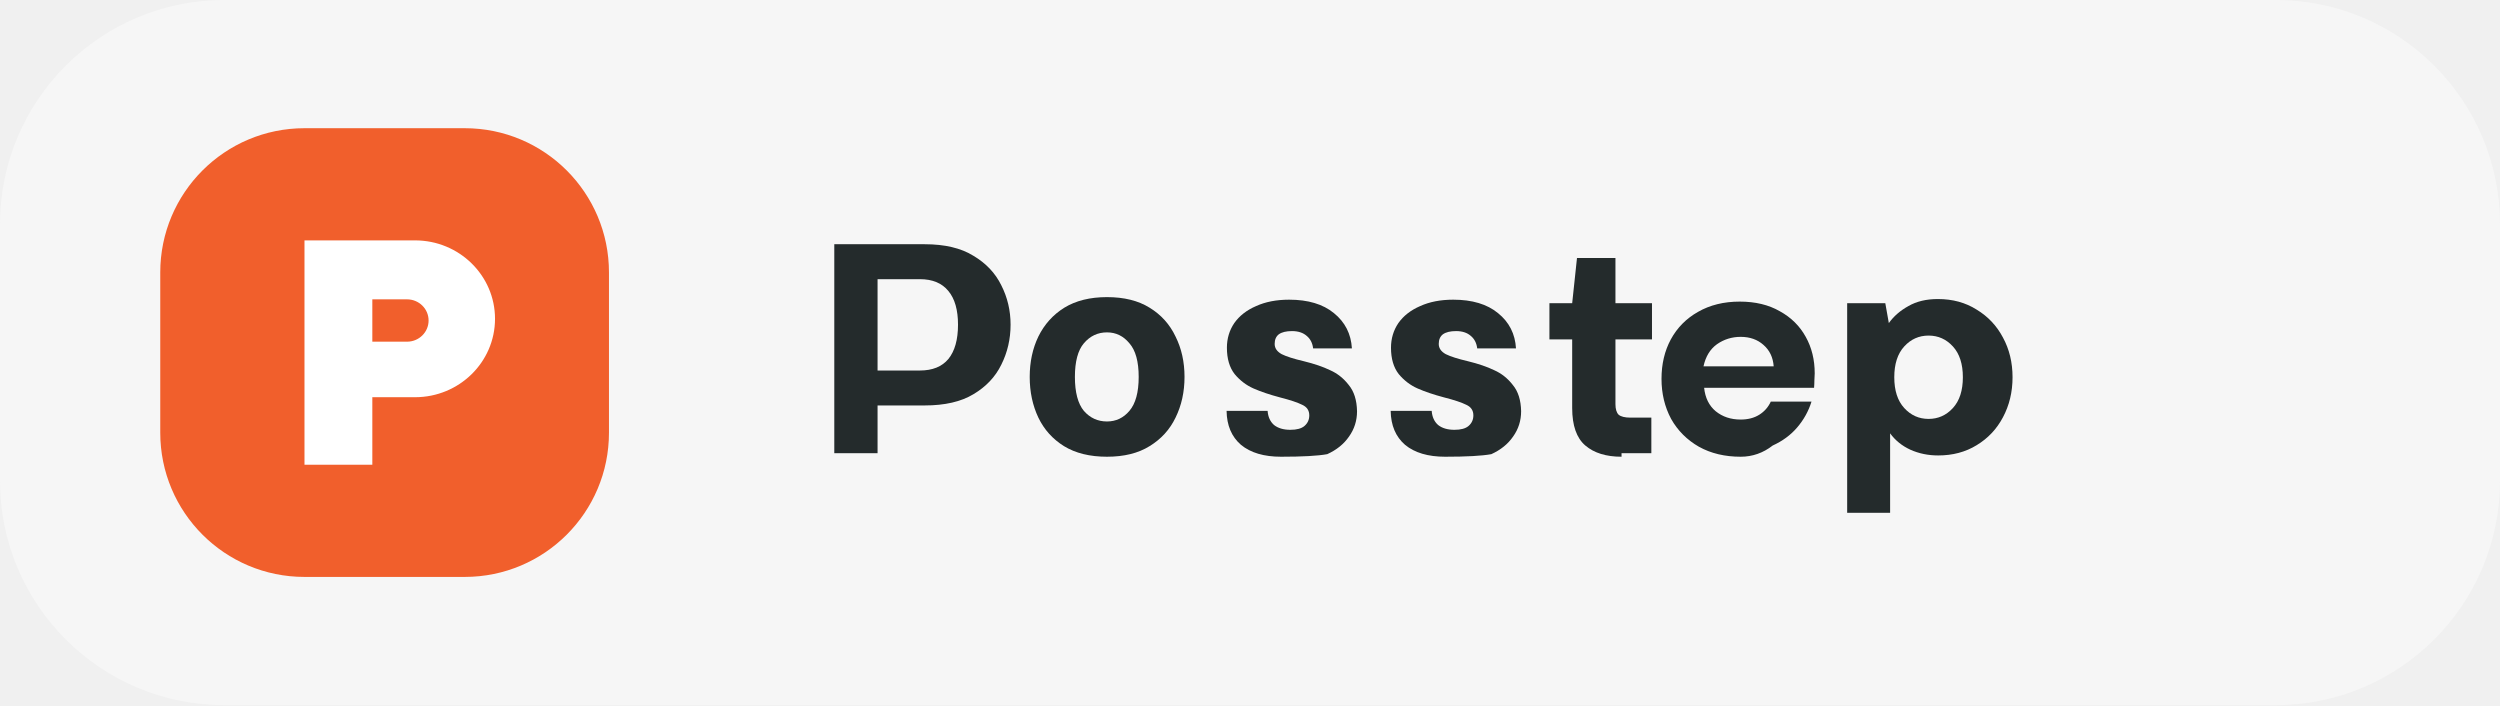
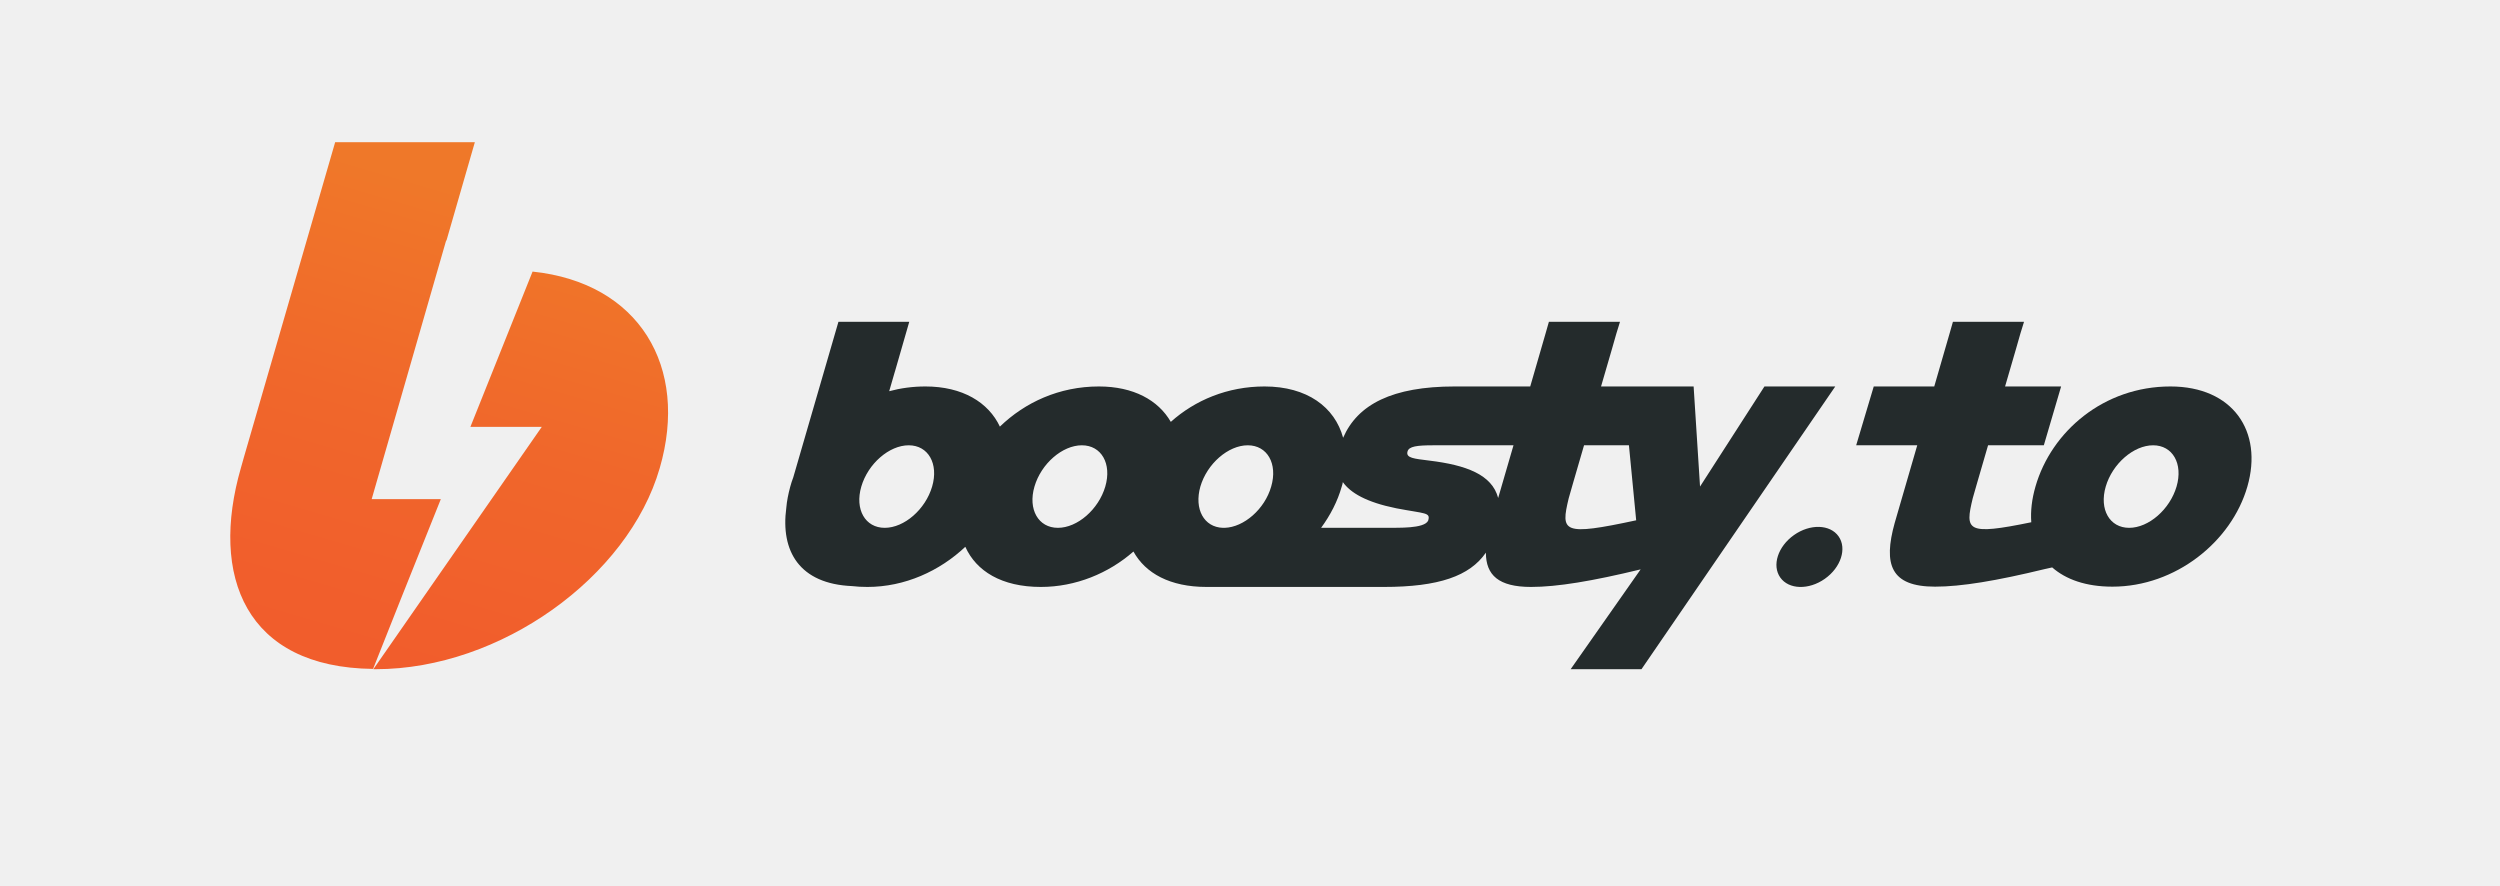
- <svg xmlns="http://www.w3.org/2000/svg" width="156" height="44" viewBox="0 0 156 44" fill="none">
-   <rect width="156" height="44" rx="14" fill="#F6F6F6" />
-   <rect x="10" y="8" width="28" height="28" rx="9" fill="#F15F2C" />
-   <path d="M19 15H25.9C28.654 15 30.889 17.191 30.889 19.893C30.889 22.595 28.654 24.786 25.9 24.786H23.233V29H19V15ZM23.233 21.321H25.4C26.142 21.321 26.744 20.73 26.744 20C26.744 19.27 26.142 18.679 25.4 18.679H23.233V21.321Z" fill="white" />
-   <path d="M52.06 28.28V15.24H57.7C58.953 15.24 59.967 15.48 60.74 15.96C61.527 16.427 62.107 17.04 62.48 17.8C62.867 18.56 63.06 19.38 63.06 20.26C63.06 21.153 62.867 21.987 62.48 22.76C62.107 23.52 61.527 24.133 60.74 24.6C59.967 25.067 58.953 25.3 57.7 25.3H54.76V28.28H52.06ZM54.76 23.12H57.4C58.187 23.12 58.78 22.88 59.18 22.4C59.58 21.907 59.78 21.193 59.78 20.26C59.78 19.34 59.58 18.64 59.18 18.16C58.78 17.667 58.187 17.42 57.4 17.42H54.76V23.12Z" fill="#242B2C" />
-   <path d="M69.074 28.5C68.008 28.5 67.114 28.28 66.394 27.84C65.688 27.4 65.154 26.807 64.794 26.06C64.434 25.3 64.254 24.453 64.254 23.52C64.254 22.587 64.434 21.747 64.794 21C65.168 20.24 65.708 19.64 66.414 19.2C67.134 18.76 68.021 18.54 69.074 18.54C70.141 18.54 71.028 18.76 71.734 19.2C72.454 19.64 72.994 20.24 73.354 21C73.728 21.747 73.914 22.587 73.914 23.52C73.914 24.453 73.728 25.3 73.354 26.06C72.994 26.807 72.454 27.4 71.734 27.84C71.028 28.28 70.141 28.5 69.074 28.5ZM69.074 26.3C69.634 26.3 70.101 26.08 70.474 25.64C70.861 25.187 71.054 24.48 71.054 23.52C71.054 22.56 70.861 21.86 70.474 21.42C70.101 20.967 69.634 20.74 69.074 20.74C68.501 20.74 68.021 20.967 67.634 21.42C67.261 21.86 67.074 22.56 67.074 23.52C67.074 24.48 67.261 25.187 67.634 25.64C68.021 26.08 68.501 26.3 69.074 26.3Z" fill="#242B2C" />
-   <path d="M79.939 28.5C78.872 28.5 78.039 28.253 77.439 27.76C76.852 27.253 76.552 26.547 76.539 25.64H79.099C79.126 26.013 79.259 26.307 79.499 26.52C79.752 26.72 80.092 26.82 80.519 26.82C80.919 26.82 81.212 26.74 81.399 26.58C81.599 26.407 81.699 26.187 81.699 25.92C81.699 25.613 81.552 25.393 81.259 25.26C80.966 25.113 80.505 24.96 79.879 24.8C79.225 24.627 78.672 24.44 78.219 24.24C77.766 24.04 77.372 23.74 77.039 23.34C76.719 22.927 76.559 22.38 76.559 21.7C76.559 21.127 76.712 20.613 77.019 20.16C77.339 19.707 77.792 19.353 78.379 19.1C78.966 18.833 79.652 18.7 80.439 18.7C81.626 18.7 82.559 18.98 83.239 19.54C83.932 20.1 84.305 20.833 84.359 21.74H81.939C81.899 21.407 81.766 21.147 81.539 20.96C81.312 20.76 81.005 20.66 80.619 20.66C80.259 20.66 79.986 20.727 79.799 20.86C79.626 20.993 79.539 21.193 79.539 21.46C79.539 21.727 79.686 21.94 79.979 22.1C80.272 22.247 80.732 22.393 81.359 22.54C82.012 22.7 82.559 22.887 82.999 23.1C83.452 23.3 83.839 23.607 84.159 24.02C84.492 24.42 84.665 24.967 84.679 25.66C84.679 26.247 84.512 26.773 84.179 27.24C83.859 27.707 83.406 28.073 82.819 28.34C82.232 28.447 81.272 28.5 79.939 28.5Z" fill="#242B2C" />
-   <path d="M90.178 28.5C89.112 28.5 88.278 28.253 87.678 27.76C87.092 27.253 86.792 26.547 86.778 25.64H89.338C89.365 26.013 89.498 26.307 89.738 26.52C89.992 26.72 90.332 26.82 90.758 26.82C91.158 26.82 91.452 26.74 91.638 26.58C91.838 26.407 91.938 26.187 91.938 25.92C91.938 25.613 91.792 25.393 91.498 25.26C91.205 25.113 90.745 24.96 90.118 24.8C89.465 24.627 88.912 24.44 88.458 24.24C88.005 24.04 87.612 23.74 87.278 23.34C86.958 22.927 86.798 22.38 86.798 21.7C86.798 21.127 86.952 20.613 87.258 20.16C87.578 19.707 88.032 19.353 88.618 19.1C89.205 18.833 89.892 18.7 90.678 18.7C91.865 18.7 92.798 18.98 93.478 19.54C94.172 20.1 94.545 20.833 94.598 21.74H92.178C92.138 21.407 92.005 21.147 91.778 20.96C91.552 20.76 91.245 20.66 90.858 20.66C90.498 20.66 90.225 20.727 90.038 20.86C89.865 20.993 89.778 21.193 89.778 21.46C89.778 21.727 89.925 21.94 90.218 22.1C90.512 22.247 90.972 22.393 91.598 22.54C92.252 22.7 92.798 22.887 93.238 23.1C93.692 23.3 94.078 23.607 94.398 24.02C94.732 24.42 94.905 24.967 94.918 25.66C94.918 26.247 94.752 26.773 94.418 27.24C94.098 27.707 93.645 28.073 93.058 28.34C92.472 28.447 91.512 28.5 90.178 28.5Z" fill="#242B2C" />
-   <path d="M101.184 28.5C100.224 28.5 99.471 28.267 98.924 27.8C98.377 27.333 98.104 26.553 98.104 25.46V21.18H96.684V18.92H98.104L98.404 16.1H100.804V18.92H103.084V21.18H100.804V25.22C100.804 25.527 100.871 25.747 101.004 25.88C101.151 26 101.397 26.06 101.744 26.06H103.044V28.28H101.184V28.5Z" fill="#242B2C" />
-   <path d="M108.618 28.5C107.631 28.5 106.764 28.293 106.018 27.88C105.271 27.453 104.691 26.873 104.278 26.14C103.878 25.393 103.678 24.56 103.678 23.64C103.678 22.72 103.871 21.9 104.258 21.18C104.658 20.447 105.224 19.873 105.958 19.46C106.704 19.033 107.571 18.82 108.558 18.82C109.531 18.82 110.364 19.02 111.058 19.42C111.764 19.807 112.304 20.34 112.678 21.02C113.051 21.687 113.238 22.447 113.238 23.3C113.238 23.433 113.231 23.58 113.218 23.74C113.218 23.887 113.211 24.04 113.198 24.2H106.338C106.404 24.827 106.644 25.313 107.058 25.66C107.484 26.007 108.004 26.18 108.618 26.18C109.071 26.18 109.458 26.08 109.778 25.88C110.098 25.68 110.338 25.407 110.498 25.06H113.038C112.851 25.66 112.551 26.2 112.138 26.68C111.738 27.147 111.231 27.52 110.618 27.8C110.018 28.267 109.351 28.5 108.618 28.5ZM108.618 21.02C108.071 21.02 107.578 21.173 107.138 21.48C106.711 21.787 106.431 22.247 106.298 22.86H110.678C110.638 22.3 110.424 21.853 110.038 21.52C109.664 21.187 109.191 21.02 108.618 21.02Z" fill="#242B2C" />
-   <path d="M115.263 32V18.92H117.643L117.863 20.16C118.169 19.733 118.576 19.38 119.083 19.1C119.589 18.807 120.203 18.66 120.923 18.66C121.843 18.66 122.649 18.88 123.343 19.32C124.049 19.747 124.596 20.327 124.983 21.06C125.383 21.793 125.583 22.62 125.583 23.54C125.583 24.46 125.383 25.293 124.983 26.04C124.596 26.773 124.049 27.353 123.343 27.78C122.649 28.207 121.849 28.42 120.943 28.42C120.316 28.42 119.736 28.3 119.203 28.06C118.683 27.82 118.263 27.48 117.943 27.04V32H115.263ZM120.343 26.14C120.943 26.14 121.449 25.913 121.863 25.46C122.276 25.007 122.483 24.367 122.483 23.54C122.483 22.713 122.276 22.073 121.863 21.62C121.449 21.167 120.943 20.94 120.343 20.94C119.743 20.94 119.236 21.167 118.823 21.62C118.409 22.073 118.203 22.713 118.203 23.54C118.203 24.367 118.409 25.007 118.823 25.46C119.236 25.913 119.743 26.14 120.343 26.14Z" fill="#242B2C" />
+ <svg xmlns="http://www.w3.org/2000/svg" version="1.1" x="0px" y="0px" viewBox="0 0 896.6 317.4" style="enable-background:new 0 0 896.6 317.4;" xml:space="preserve">
+   <style type="text/css">
+ 	.st0{fill:#242B2C;}
+ 	.st1{fill:url(#SVGID_1_);}
+ </style>
+   <g id="text">
+     <g>
+       <path class="st0" d="M632.8,138.6l-23.1,35.9l-2.3-35.9h-19.3h-6h-7.9c3.1-10.5,5.5-19,5.5-19l1.3-4.2h-25.5l-1.2,4.2l-5.5,19    h-21.7c-3.6,0-5.4,0-5.4,0c-22.3,0-34.8,6.4-40,18.4c-3-11-12.9-18.4-28.2-18.4c-13.2,0-24.9,4.9-33.6,12.7    c-4.5-7.8-13.4-12.7-25.8-12.7c-14.2,0-26.5,5.7-35.5,14.4c-4.1-8.7-13.4-14.4-26.7-14.4c-4.6,0-8.9,0.6-13,1.7l2-6.9    c0-0.1,0.1-0.2,0.1-0.3l5.1-17.7h-25.4l-16.2,55.8c-0.4,1.1-0.8,2.2-1.1,3.4c-0.7,2.6-1.2,5.1-1.4,7.5    c-2.1,15.6,4.7,27.3,23.6,28.1c1.7,0.2,3.5,0.3,5.5,0.3c13.4,0,25.9-5.7,35.1-14.4c3.9,8.7,13,14.4,27.1,14.4    c12.5,0,24.3-4.9,33.2-12.7c4.3,7.8,13.1,12.7,26.2,12.7c28.4,0,49.6,0,63.6,0c19.7,0,30.8-3.9,36.6-12.3    c0,8.1,4.6,12.3,16.2,12.3c9.4,0,22-2.1,39.3-6.3L563.3,240h25.4l69.5-101.4H632.8z M334.3,174.5c-2.4,8.2-10,14.8-17,14.8    c-7,0-10.8-6.6-8.4-14.8c2.4-8.2,10-14.8,17-14.8C332.9,159.7,336.7,166.3,334.3,174.5z M396.4,174.5c-2.4,8.2-10,14.8-17,14.8    s-10.8-6.6-8.4-14.8s10-14.8,17-14.8S398.8,166.3,396.4,174.5z M430.5,174.5c2.4-8.2,10-14.8,17-14.8s10.8,6.6,8.4,14.8    c-2.3,8.1-9.8,14.6-16.7,14.8c-0.2,0-0.4,0-0.6,0C431.8,189.1,428.2,182.6,430.5,174.5z M512.2,186.7c-1.3,3-11.3,2.5-13.8,2.6    c0,0-6.6,0-24.6,0c3.3-4.5,5.9-9.5,7.4-14.8c0.2-0.5,0.3-1.1,0.4-1.6c2.7,3.8,8.3,7.2,19.2,9.4    C511.2,184.3,513.1,183.7,512.2,186.7z M537.3,178.6c-2.2-8.4-11.5-11.8-24.6-13.4c-5.5-0.7-8.6-0.9-7.9-3.3    c0.5-1.8,3.3-2.2,9.2-2.2c3.7,0,8.1,0,13.2,0h15.6L537.3,178.6z M562.6,178.7c0-0.2,2.5-8.6,5.5-19h16.1l2.6,26.9    C560.3,192.3,559.7,190.8,562.6,178.7z" />
+       <path class="st0" d="M778.4,138.6c-23.9,0-42.7,16.1-48.4,35.9c-1.3,4.5-1.8,8.8-1.5,12.8c-23.3,4.8-23.8,3-21-8.6    c0-0.2,2.5-8.6,5.5-19h20l6.2-21.1h-20.1c3.1-10.5,5.5-19,5.5-19l1.3-4.2h-25.5l-1.2,4.2l-5.5,19H672l-6.3,21.1h21.9l-8.1,27.9    c-4.1,14.8-1.5,22.8,14.5,22.8c9.4,0,22-2.1,39.3-6.3l2.7-0.6c4.9,4.3,12.1,6.9,21.6,6.9c22.6,0,42.7-16.1,48.4-35.9    C811.7,154.7,800.8,138.6,778.4,138.6z M780.6,174.5c-2.4,8.2-10,14.8-17,14.8s-10.8-6.6-8.4-14.8s10-14.8,17-14.8    S783,166.3,780.6,174.5z" />
+       <ellipse transform="matrix(0.8166 -0.5772 0.5772 0.8166 3.7714 411.2055)" class="st0" cx="648.9" cy="199.7" rx="12.8" ry="9.6" />
+     </g>
+   </g>
+   <g id="sign">
+     <g id="b_1_">
+       <linearGradient id="SVGID_1_" gradientUnits="userSpaceOnUse" x1="188.301" y1="75.559" x2="123.811" y2="295.49">
+         <stop offset="0" style="stop-color:#EF7829" />
+         <stop offset="5.189538e-02" style="stop-color:#F07529" />
+         <stop offset="0.355" style="stop-color:#F0672B" />
+         <stop offset="0.667" style="stop-color:#F15E2C" />
+         <stop offset="1" style="stop-color:#F15A2C" />
+       </linearGradient>
+       <path class="st1" d="M87.5,163.9L120.2,51h50.1l-10.1,35c-0.1,0.2-0.2,0.4-0.3,0.6L133.3,179h24.8c-10.4,25.9-18.5,46.2-24.3,60.9    c-45.8-0.5-58.6-33.3-47.4-72.1 M133.9,240l60.4-86.9h-25.6l22.3-55.7c38.2,4,56.2,34.1,45.6,70.5C225.3,207,179.4,240,134.8,240    C134.5,240,134.2,240,133.9,240z" />
+     </g>
+   </g>
</svg>
